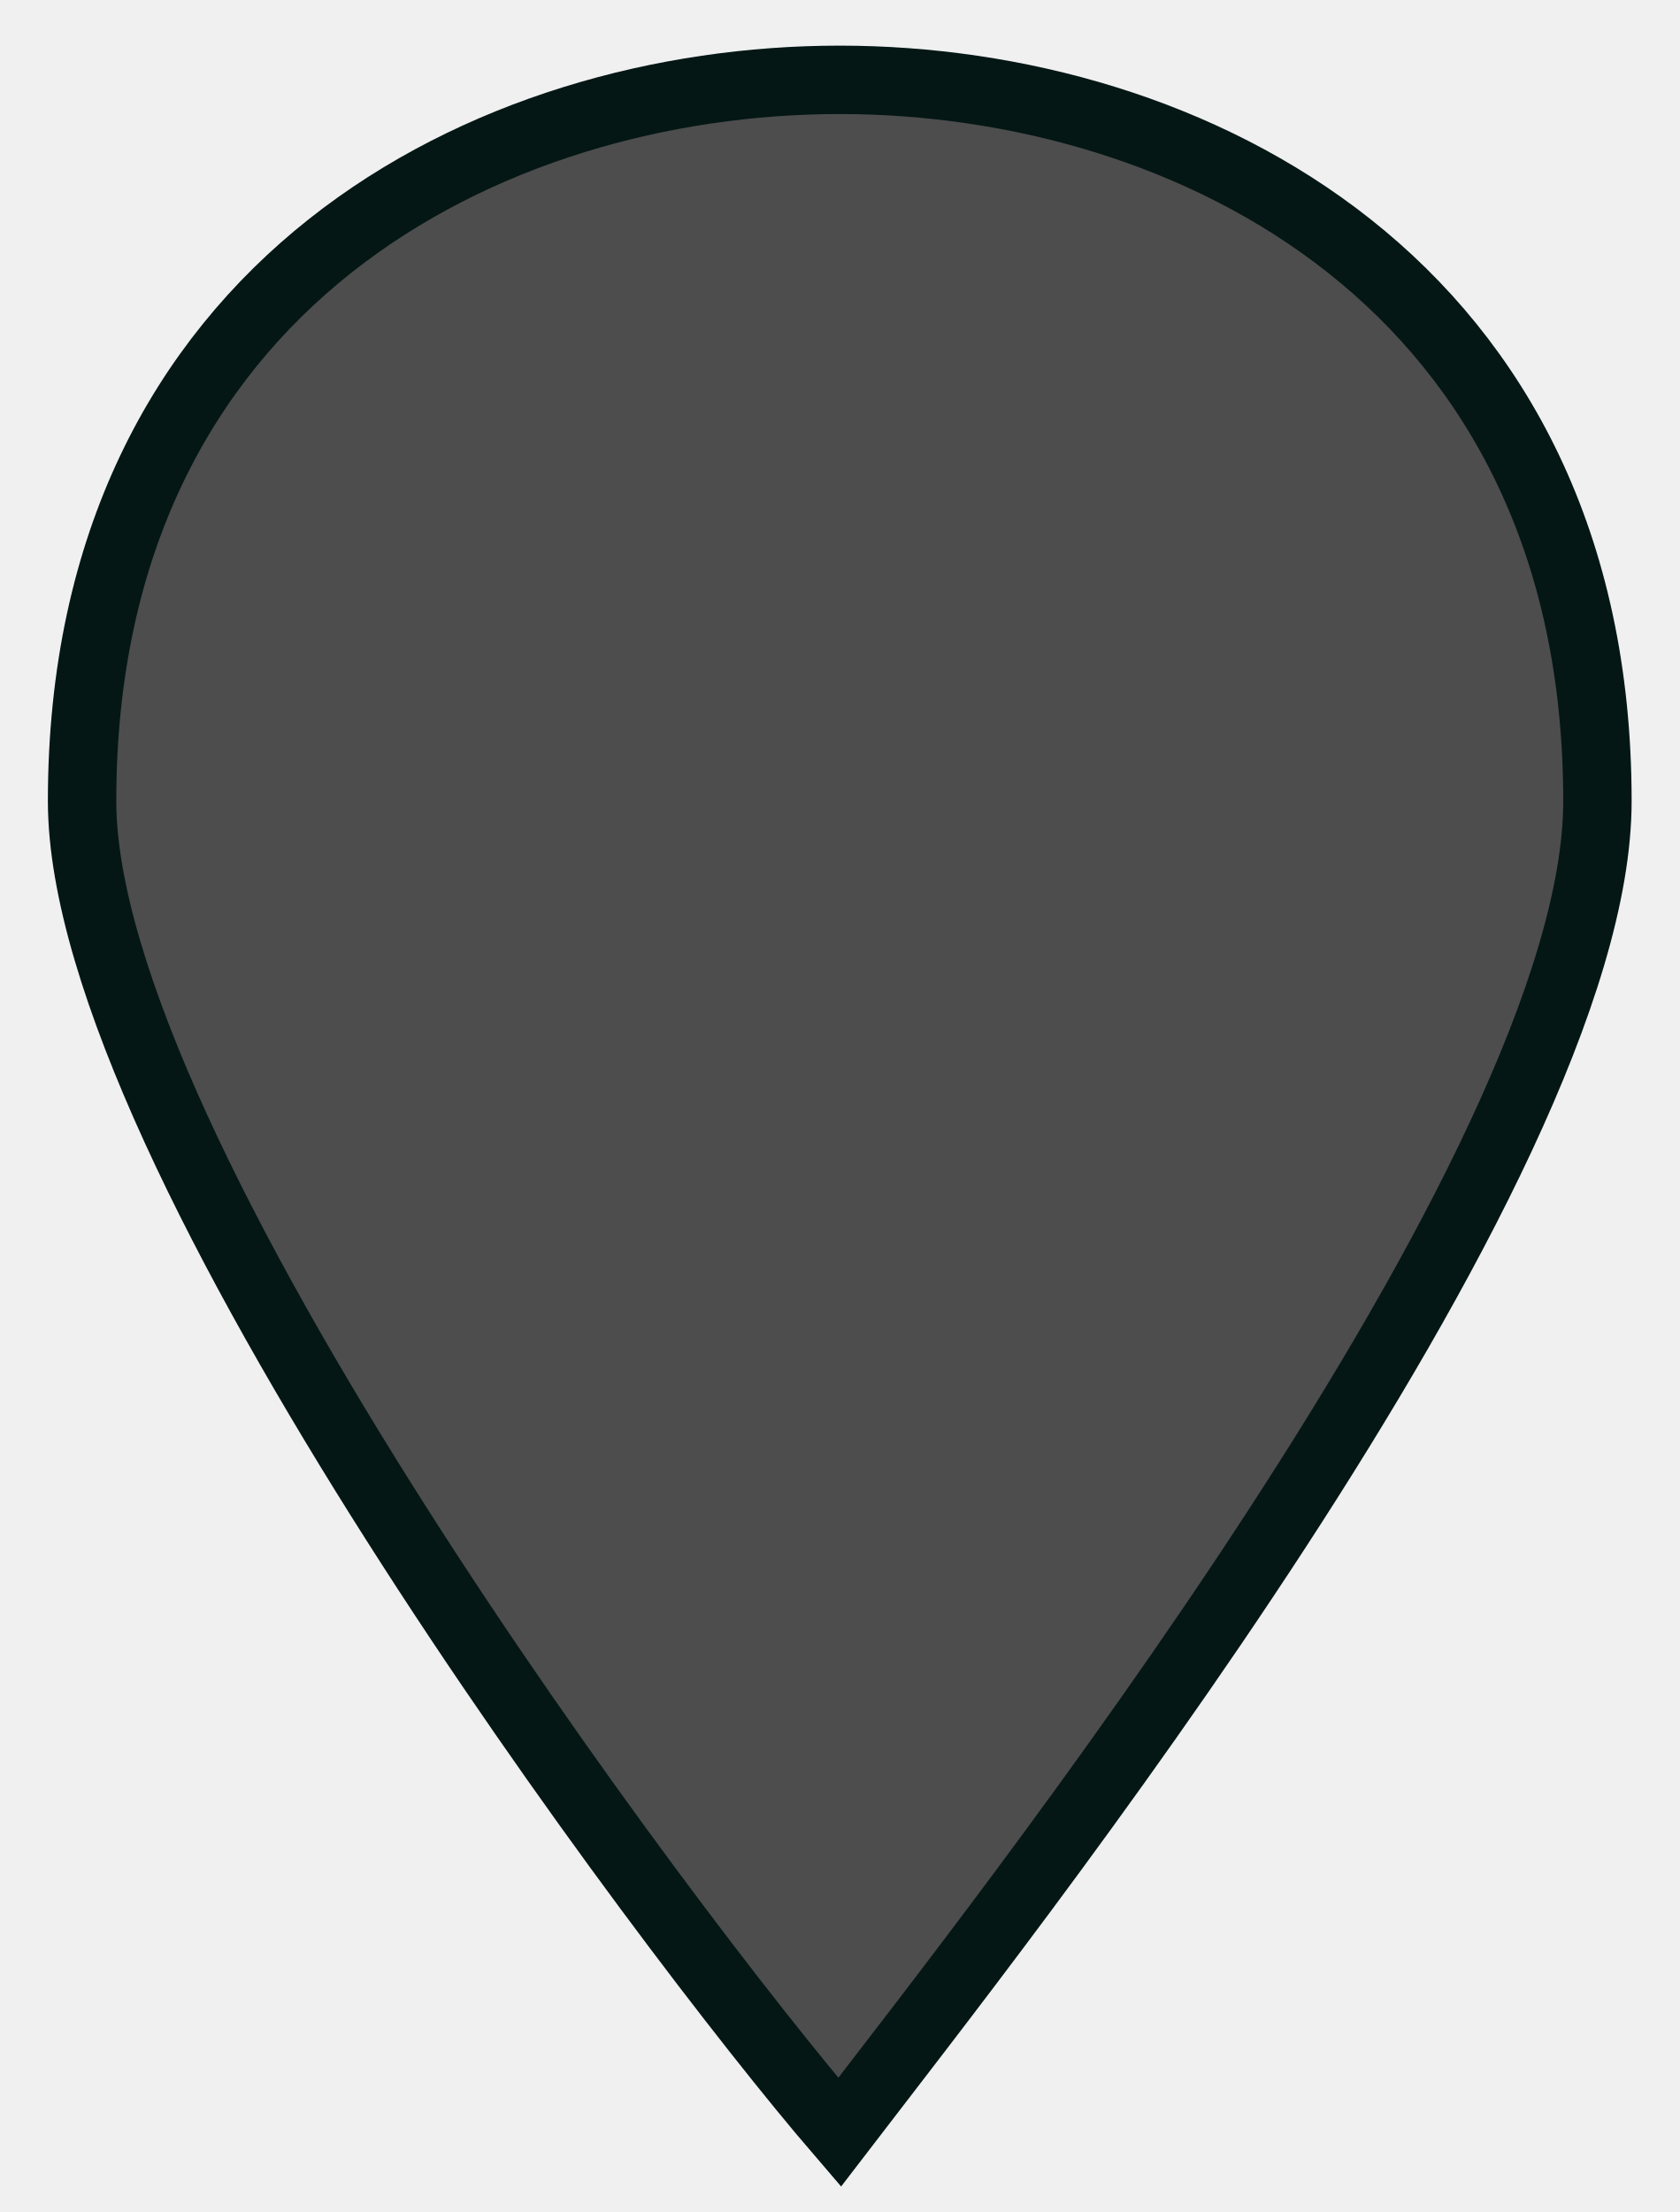
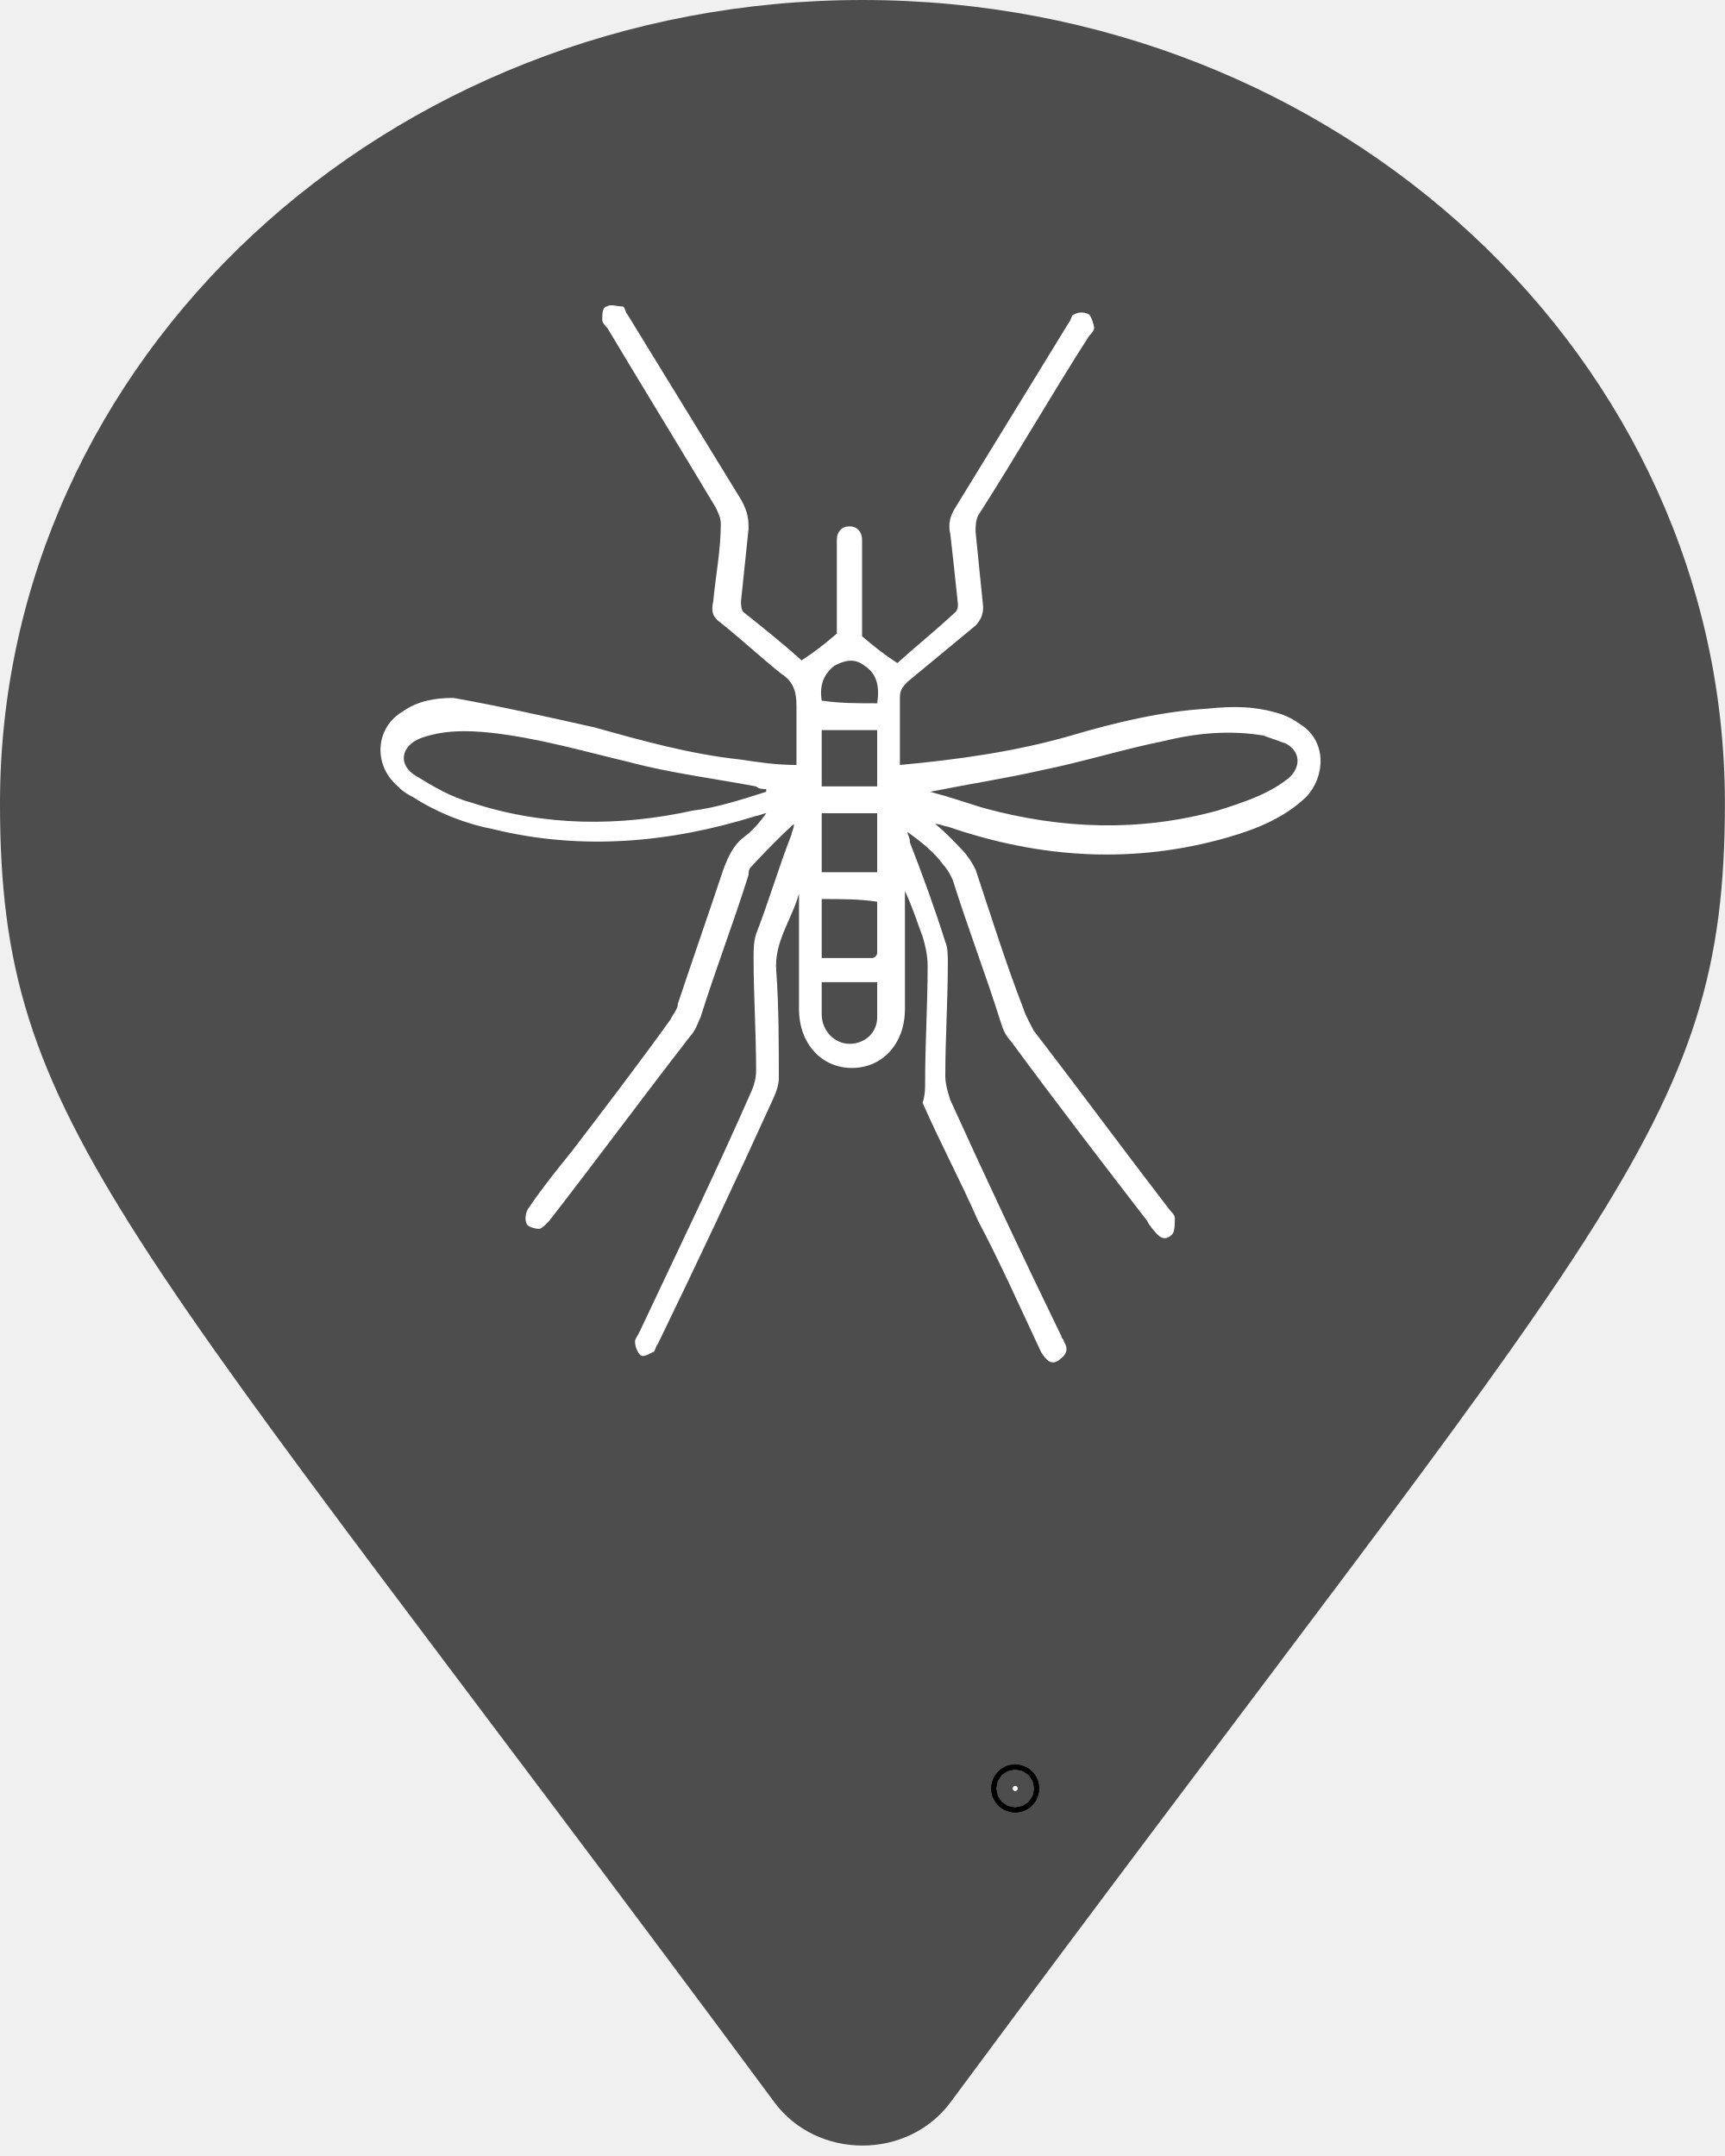
- <svg xmlns="http://www.w3.org/2000/svg" version="1.1" id="svg4619" x="0px" y="0px" width="24.552px" height="32.333px" viewBox="0 -6.25 24.552 32.333" enable-background="new 0 -6.25 24.552 32.333" xml:space="preserve">
-   <defs id="defs5" />
-   <path id="path4133" fill="#415FC4" stroke="#FFFFFF" stroke-miterlimit="10" d="M12.274-5.083  c-5.11,0-11.074,2.971-11.074,10.542c0,5.132,8.521,16.489,11.074,19.458c2.272-2.969,11.079-14.055,11.079-19.458  C23.354-2.111,17.383-5.083,12.274-5.083z" style="fill:#4d4d4d;fill-opacity:1;stroke:#041715;stroke-opacity:1" />
+ <svg xmlns="http://www.w3.org/2000/svg" version="1.1" x="0px" y="0px" viewBox="0 0 40 50" xml:space="preserve" id="svg15" width="40" height="50">
+   <defs id="defs19" />
+   <style type="text/css" id="style2">
+ 	.st0{clip-path:url(#SVGID_00000136386088368648505400000000571717232383379892_);}
+ 	.st1{clip-path:url(#SVGID_00000116205600839791112250000014937956478301575336_);}
+ 	.st2{clip-path:url(#SVGID_00000096040197326335863040000017996150782894966913_);}
+ 	.st3{clip-path:url(#SVGID_00000171685803243020096840000015679599210622463931_);}
+ 	.st4{clip-path:url(#SVGID_00000127036615931805248780000005700885795311586226_);}
+ 	.st5{clip-path:url(#SVGID_00000077315485366628045660000011366337665254483639_);}
+ 	.st6{clip-path:url(#SVGID_00000058583532550707888440000013826178488048493204_);}
+ 	.st7{clip-path:url(#SVGID_00000022557654374484654540000001774627582556727481_);}
+ 	.st8{fill:#333333;}
+ 	.st9{fill:#EEA401;}
+ 	.st10{fill:#F8DA98;}
+ 	.st11{fill:#EFA501;}
+ 	.st12{fill:#FFFFFF;}
+ 	.st13{fill:#666666;}
+ 	.st14{fill:none;stroke:#A7A7A7;stroke-width:0.75;stroke-linecap:square;stroke-miterlimit:10;}
+ 	.st15{fill:none;stroke:#576C7E;stroke-miterlimit:10;}
+ 	.st16{fill:none;}
+ 	.st17{fill:none;stroke:#8D8D8D;stroke-miterlimit:10;}
+ 	.st18{fill:none;stroke:#DADADA;stroke-miterlimit:10;}
+ 	.st19{fill:none;stroke:#AA4499;stroke-width:3;stroke-miterlimit:10;}
+ 	.st20{fill:none;stroke:#333333;stroke-width:3;stroke-miterlimit:10;}
+ 	.st21{fill:none;stroke:#000000;stroke-width:0.25;stroke-miterlimit:10;}
+ 	.st22{fill:#4D4D4D;}
+ 	.st23{clip-path:url(#SVGID_00000144295339361052626790000007699555023762521490_);}
+ 	.st24{fill:#BB082B;}
+ 	.st25{fill:#ED3D2C;}
+ 	.st26{fill:#FB8D46;}
+ 	.st27{fill:#FDCB65;}
+ 	.st28{fill:#FFFEB6;}
+ 	.st29{fill:none;stroke:#666666;stroke-width:0.25;stroke-miterlimit:10;}
+ 	.st30{fill:#E3D6A2;}
+ 	.st31{fill:#6A6B59;}
+ 	.st32{fill:none;stroke:#FFFFFF;stroke-width:0.75;stroke-miterlimit:10;}
+ 	.st33{opacity:0.3;}
+ 	.st34{fill:none;stroke:#4D4D4D;stroke-width:0.75;stroke-miterlimit:10;}
+ 	.st35{fill:#A8B9C1;}
+ 	.st36{fill:#0071B0;}
+ 	.st37{fill:none;stroke:#576C7E;stroke-width:3;stroke-linecap:round;stroke-miterlimit:10;}
+ 	.st38{fill:#E2B3AA;}
+ 	.st39{fill:#AF4949;}
+ 	.st40{fill:#576C7E;}
+ 	.st41{fill:#511136;}
+ 	.st42{fill:#7A1952;}
+ 	.st43{fill:#A1216D;}
+ 	.st44{fill:#B44E89;}
+ 	.st45{fill:#C67AA6;}
+ 	.st46{fill:#FFDD19;}
+ 	.st47{opacity:0.69;}
+ 	.st48{fill:#B6CCB7;}
+ 	.st49{fill:#CC6677;}
+ 	.st50{fill:#1072AD;}
+ 	.st51{fill:#DBE2E5;}
+ 	.st52{fill:#A4A9AC;}
+ 	.st53{fill:#E9EDEF;}
+ 	.st54{fill:#F0F3F4;}
+ 	.st55{fill:#F7F8F9;}
+ 	.st56{fill:#C0C0C0;}
+ 	.st57{fill:#49A999;}
+ 	.st58{fill:#8BCCEC;}
+ 	.st59{fill:#AA4499;}
+ 	.st60{fill:none;stroke:#C0C0C0;stroke-miterlimit:10;}
+ 	.st61{fill:#E6E6E6;}
+ 	.st62{fill:none;stroke:#FFFFFF;stroke-width:3;stroke-linecap:round;stroke-miterlimit:10;}
+ 	.st63{fill:none;stroke:#C0C0C0;stroke-width:4;stroke-linecap:round;stroke-miterlimit:10;}
+ 	.st64{clip-path:url(#SVGID_00000183250794884185990790000000739072844913366953_);}
+ 	.st65{fill:#22AA73;}
+ 	.st66{fill:#F7DC63;}
+ 	.st67{fill:none;stroke:#A8A8A8;stroke-width:0.75;stroke-linecap:square;stroke-miterlimit:10;}
+ 	.st68{clip-path:url(#SVGID_00000147193797632158530140000004258360248796616629_);}
+ 	.st69{opacity:0.61;}
+ 	.st70{opacity:0.27;fill:#EFA501;}
+ 	.st71{clip-path:url(#SVGID_00000000905411102311841070000018389179953301501091_);}
+ 	.st72{clip-path:url(#SVGID_00000002359486753169303410000014227575780122991244_);}
+ 	.st73{fill:none;stroke:#8E8E8E;stroke-miterlimit:10;}
+ 	.st74{fill:none;stroke:#DBDBDB;stroke-miterlimit:10;}
+ 	.st75{fill:#FFFFFF;stroke:#4D4D4D;stroke-miterlimit:10;}
+ 	.st76{fill:#22A973;}
+ 	.st77{fill:#F6DB63;}
+ </style>
+   <g id="MAPA_BASE">
+ </g>
+   <g id="GRAFIC">
+     <g id="Capa_4">
+ 	</g>
+   </g>
+   <g id="TOC_FONS">
+ </g>
+   <g id="CREDITS">
+ </g>
+   <g id="TOC_CONTENT" transform="scale(0.6622148,0.61696)" style="fill:#4d4d4d;fill-opacity:1.0">
+     <path d="M 0,30.2 C 0,13.5 13.5,0 30.2,0 46.9,0 60.4,13.5 60.4,30.2 60.4,42.4 56.2,45.8 33.3,79 31.8,81.2 28.6,81.2 27.1,79 4.2,45.8 0,42.4 0,30.2 Z" id="path9" style="fill:#4d4d4d;fill-opacity:1.0" />
+   </g>
+   <g id="MOBIL">
+ </g>
+   <g id="POIS">
+ </g>
+   <g id="POPUP">
+ </g>
+   <g id="TOC_CONTENT-4" transform="matrix(0.5849101,0,0,0.6218304,7.999162,6.920545)" style="fill:#ffffff;fill-opacity:1">
+     <path d="m 22.3,19.9 c 0,0.1 0.1,0.2 0.1,0.4 0.5,1.2 1,2.5 1.4,3.7 0.1,0.2 0.1,0.5 0.1,0.8 0,1.4 -0.1,2.8 -0.1,4.2 0,0.3 0.1,0.6 0.2,0.9 1.4,2.9 2.9,5.9 4.4,8.8 0,0.1 0.1,0.1 0.1,0.2 0.2,0.3 0.1,0.5 -0.2,0.7 -0.3,0.2 -0.5,0 -0.7,-0.3 C 26.8,37.7 26,36 25.1,34.4 24.4,32.9 23.6,31.5 22.9,30 23,29.7 23,29.5 23,29.2 c 0,-1.4 0.1,-2.9 0.1,-4.3 0,-0.4 -0.1,-0.8 -0.2,-1.1 -0.2,-0.5 -0.4,-1.1 -0.7,-1.7 0,0.2 0,0.3 0,0.4 0,1.3 0,2.6 0,4 0,1.3 -0.9,2.2 -2.1,2.2 -1.2,0 -2.1,-0.9 -2.1,-2.2 0,-1.4 0,-2.8 0,-4.3 -0.3,1 -1,1.8 -0.9,2.9 0.1,1.3 0.1,2.7 0.1,4 0,0.2 -0.1,0.5 -0.2,0.7 -1.5,3.1 -3,6.1 -4.6,9.2 -0.1,0.1 -0.1,0.3 -0.2,0.3 -0.2,0.1 -0.4,0.2 -0.5,0.1 -0.1,-0.1 -0.2,-0.3 -0.2,-0.5 0,-0.1 0.1,-0.2 0.2,-0.4 1.5,-3 3,-5.9 4.4,-8.9 0.1,-0.2 0.2,-0.5 0.2,-0.8 0,-1.4 -0.1,-2.8 -0.1,-4.2 0,-0.3 0,-0.6 0.1,-0.9 0.5,-1.2 0.9,-2.5 1.4,-3.7 0,-0.1 0.1,-0.2 0.1,-0.4 -0.6,0.5 -1.2,1.1 -1.7,1.6 C 16,21.3 16,21.4 16,21.5 15.4,23.3 14.7,25 14.1,26.8 14,27 13.9,27.3 13.7,27.5 11.8,29.8 10,32.1 8.1,34.4 8,34.5 7.8,34.7 7.7,34.7 7.5,34.7 7.2,34.6 7.2,34.5 7.1,34.3 7.2,34 7.3,33.9 7.8,33.2 8.4,32.5 9,31.8 c 1.3,-1.6 2.6,-3.2 3.9,-4.9 0.1,-0.2 0.3,-0.4 0.3,-0.6 0.6,-1.7 1.2,-3.3 1.8,-5 0.2,-0.5 0.4,-0.9 0.8,-1.2 0.3,-0.2 0.6,-0.5 0.9,-0.9 -0.1,0 -0.3,0.1 -0.4,0.1 -3.4,1 -6.9,1.3 -10.4,0.5 C 4.8,19.6 3.7,19.2 2.7,18.6 2.5,18.5 2.3,18.4 2.1,18.2 1.1,17.4 1.2,16 2.3,15.4 2.9,15 3.6,14.9 4.3,14.9 6.1,15.2 8,15.6 9.9,16 c 1.9,0.5 3.8,1 5.8,1.2 0.7,0.1 1.4,0.2 2.2,0.2 0,-0.7 0,-1.4 0,-2.2 0,-0.5 -0.1,-0.9 -0.6,-1.2 -0.8,-0.6 -1.6,-1.3 -2.4,-1.9 -0.3,-0.2 -0.4,-0.4 -0.3,-0.8 0.1,-1 0.3,-1.9 0.3,-2.9 C 14.9,8.2 14.8,8 14.7,7.8 13.3,5.6 11.8,3.3 10.4,1.1 10.3,1 10.2,0.9 10.2,0.8 c 0,-0.2 0,-0.5 0.2,-0.5 0.1,-0.1 0.4,0 0.6,0 0.1,0 0.1,0.2 0.2,0.3 1.5,2.3 3,4.6 4.5,6.9 C 16,8 16,8.3 16,8.6 c -0.1,0.9 -0.2,1.8 -0.3,2.7 0,0.1 0,0.3 0.1,0.4 0.8,0.6 1.6,1.2 2.3,1.8 0.5,-0.3 0.9,-0.6 1.4,-1 0,-0.9 0,-2 0,-3.1 0,-0.1 0,-0.3 0,-0.4 0,-0.3 0.2,-0.5 0.5,-0.5 0.3,0 0.5,0.2 0.5,0.5 0,0.8 0,1.7 0,2.5 0,0.4 0,0.8 0,1.1 0.5,0.4 0.9,0.7 1.4,1 0.7,-0.6 1.5,-1.2 2.3,-1.9 0.1,-0.1 0.1,-0.2 0.1,-0.3 -0.1,-0.9 -0.2,-1.8 -0.3,-2.6 -0.1,-0.4 0,-0.7 0.2,-1 1.5,-2.3 3,-4.6 4.5,-6.9 0.1,-0.1 0.1,-0.3 0.2,-0.3 0.2,-0.1 0.4,-0.1 0.6,0 0.1,0.1 0.2,0.4 0.2,0.5 0,0.1 -0.1,0.2 -0.2,0.3 C 28,3.6 26.6,5.9 25.1,8.1 25,8.3 25,8.5 25,8.7 c 0.1,0.9 0.2,1.9 0.3,2.8 0,0.3 -0.1,0.5 -0.3,0.7 -0.9,0.7 -1.8,1.4 -2.7,2.1 -0.2,0.2 -0.3,0.3 -0.3,0.6 0,0.8 0,1.7 0,2.5 2.3,-0.2 4.6,-0.5 6.8,-1.1 1.8,-0.5 3.6,-0.9 5.4,-1 1,-0.1 1.9,-0.1 2.9,0.2 0.3,0.1 0.5,0.2 0.8,0.4 1,0.6 1,1.9 0.2,2.7 -0.9,0.8 -2,1.2 -3.1,1.5 -3.7,1 -7.4,0.8 -11.1,-0.4 -0.1,0 -0.3,-0.1 -0.5,-0.1 0.4,0.3 0.8,0.7 1.1,1 0.2,0.2 0.4,0.5 0.5,0.7 0.6,1.7 1.2,3.5 1.9,5.2 0.1,0.3 0.3,0.6 0.4,0.8 1.8,2.2 3.6,4.5 5.4,6.7 0.1,0.1 0.2,0.2 0.2,0.3 0,0.2 0,0.5 -0.1,0.6 -0.2,0.2 -0.4,0.2 -0.6,0 C 32.1,34.8 31.9,34.6 31.8,34.4 30,32.2 28.2,30 26.4,27.7 26.2,27.5 26.1,27.3 26,27 25.4,25.2 24.7,23.5 24.1,21.7 24,21.5 23.9,21.3 23.7,21.1 c -0.3,-0.4 -0.8,-0.8 -1.4,-1.2 0,-0.1 0,-0.1 0,0 z m 0.9,-1.5 c 0.8,0.2 1.4,0.4 2.1,0.6 3.1,0.8 6.2,0.9 9.3,0.1 1,-0.3 2,-0.6 2.8,-1.2 0.5,-0.4 0.5,-1 -0.1,-1.3 -0.3,-0.1 -0.6,-0.2 -0.9,-0.3 -1.3,-0.2 -2.6,-0.1 -3.9,0.2 -1.6,0.3 -3.3,0.8 -4.9,1.1 -1.4,0.3 -2.8,0.5 -4.4,0.8 z m -6.5,0 c 0,0 0,-0.1 0,-0.1 -0.1,0 -0.3,0 -0.4,-0.1 -1.7,-0.3 -3.4,-0.5 -5,-0.9 C 9.5,16.9 7.7,16.4 5.8,16.2 4.8,16.1 3.9,16.1 3,16.4 c -0.8,0.3 -0.9,1 -0.2,1.4 0.7,0.4 1.4,0.8 2.2,1 2.9,0.9 5.9,0.9 8.8,0.3 0.9,-0.1 1.9,-0.4 2.9,-0.7 z m 2.2,3 c 0.8,0 1.5,0 2.2,0 0,-0.8 0,-1.5 0,-2.2 -0.7,0 -1.5,0 -2.2,0 0,0.7 0,1.4 0,2.2 z m 0,1 c 0,0.7 0,1.4 0,2.2 0.7,0 1.3,0 2,0 0.1,0 0.2,-0.1 0.2,-0.2 0,-0.7 0,-1.3 0,-1.9 -0.7,-0.1 -1.4,-0.1 -2.2,-0.1 z m 2.2,-4.2 c 0,-0.8 0,-1.5 0,-2.1 -0.7,0 -1.5,0 -2.2,0 0,0.7 0,1.4 0,2.1 0.7,0 1.5,0 2.2,0 z m 0,7.3 c -0.8,0 -1.5,0 -2.2,0 0,0.4 0,0.8 0,1.2 0,0.6 0.5,1.1 1.1,1.1 0.6,0 1.1,-0.4 1.1,-1 0,-0.5 0,-0.9 0,-1.3 z m 0,-10.4 c 0.1,-0.6 0,-1.1 -0.5,-1.4 -0.4,-0.3 -0.8,-0.2 -1.2,0 -0.4,0.3 -0.6,0.7 -0.5,1.3 0.7,0.1 1.4,0.1 2.2,0.1 z" id="path9-0" style="fill:#ffffff;fill-opacity:1" />
+   </g>
+   <circle id="path14613" style="fill:#ffffff;stroke:#000000" cx="23.541" cy="41.477" r="0.056" />
+   <circle id="path14615" style="fill:#ffffff;stroke:#000000" cx="23.541" cy="41.477" r="0.056" />
</svg>
